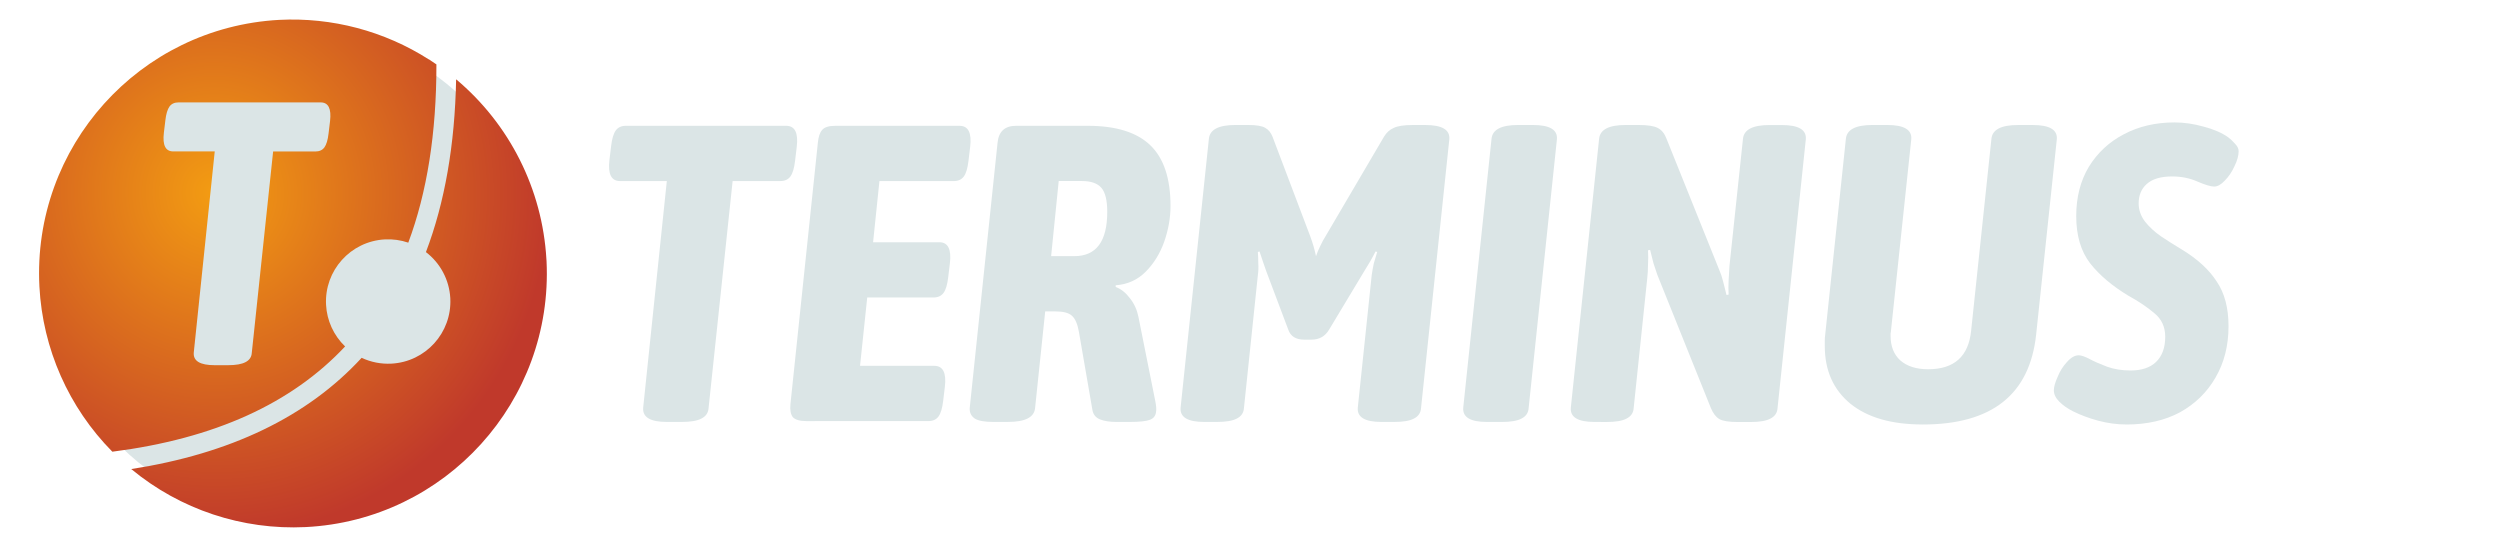
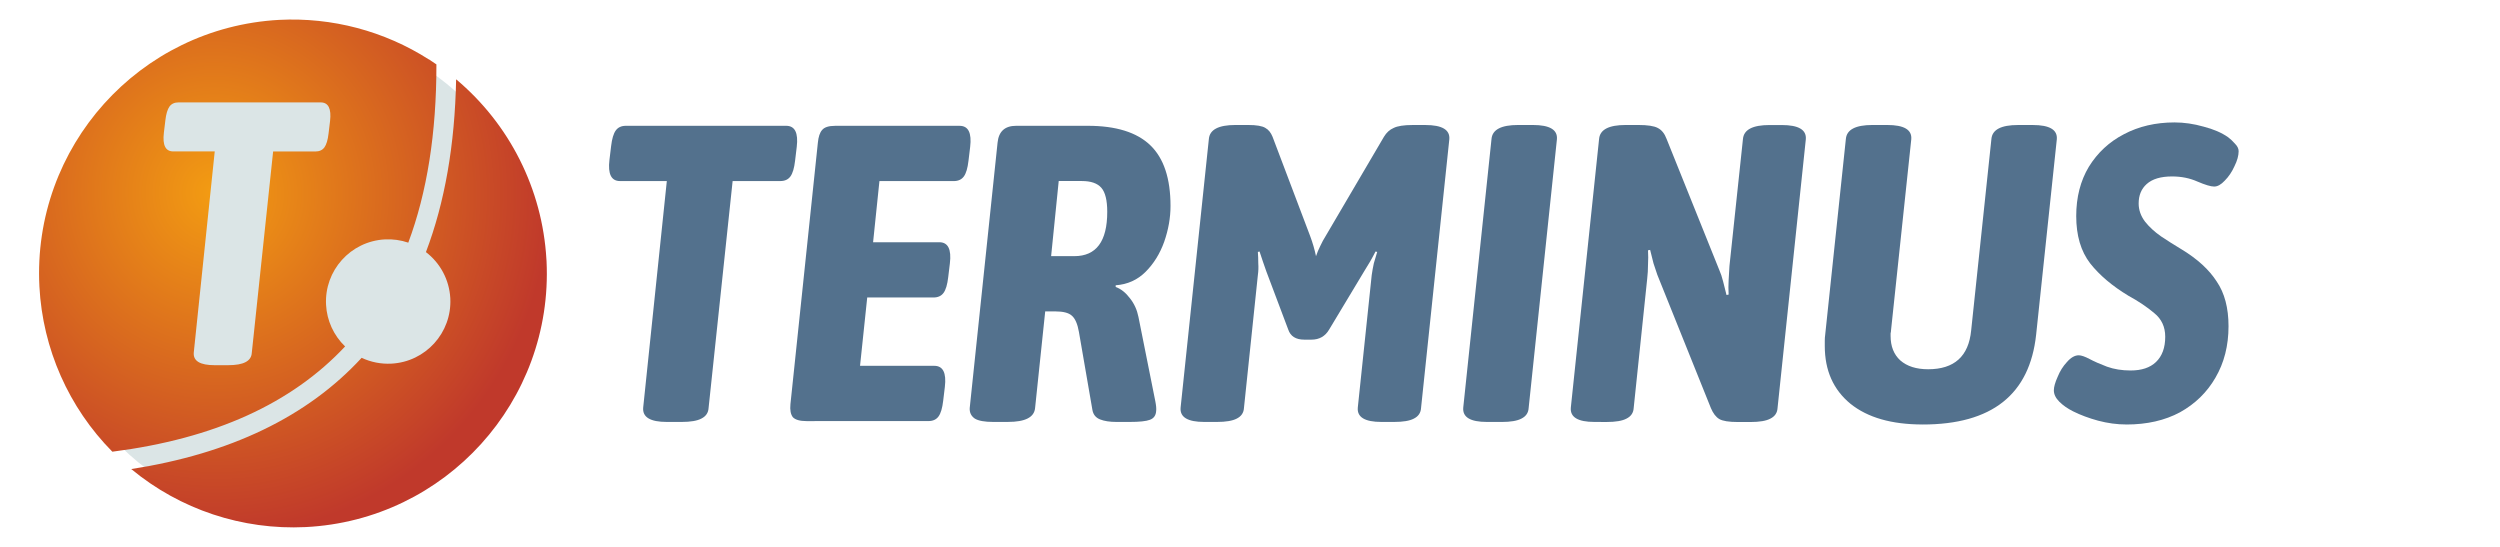
<svg xmlns="http://www.w3.org/2000/svg" xmlns:xlink="http://www.w3.org/1999/xlink" width="128" height="28" viewBox="0 0 33.867 7.408" version="1.1" id="svg1" xml:space="preserve">
  <defs id="defs1">
    <linearGradient id="linearGradient1">
      <stop style="stop-color:#f39c12;stop-opacity:1" offset="0" id="stop1" />
      <stop style="stop-color:#c0392b;stop-opacity:1" offset="1" id="stop2" />
    </linearGradient>
    <radialGradient xlink:href="#linearGradient1" id="radialGradient2" cx="29.905" cy="14.551" fx="29.905" fy="14.551" r="16.933" gradientUnits="userSpaceOnUse" gradientTransform="matrix(0.03327955,0.2728859,-0.2656017,0.03239121,5.780975,-6.021322)" />
  </defs>
  <g id="layer1">
    <path style="fill:#dbe5e6;fill-opacity:1;stroke:none;stroke-width:0.274;stroke-linecap:round;stroke-linejoin:round;paint-order:stroke markers fill" id="path2" d="M 7.273,3.545 A 3.307,3.307 0 0 1 4.135,7.007 3.307,3.307 0 0 1 0.666,3.877 3.307,3.307 0 0 1 3.789,0.402 3.307,3.307 0 0 1 7.271,3.518" />
    <path id="path1" style="fill:url(#radialGradient2);stroke:none;stroke-width:0.061;stroke-linecap:round;stroke-linejoin:round;paint-order:stroke markers fill" d="M 3.782,0.269 A 3.44,3.44 0 0 0 0.534,3.884 3.44,3.44 0 0 0 1.522,6.119 C 2.908,5.942 3.952,5.465 4.675,4.693 A 0.843,0.843 0 0 1 4.417,4.129 0.843,0.843 0 0 1 5.213,3.243 0.843,0.843 0 0 1 5.531,3.287 C 5.785,2.607 5.913,1.803 5.912,0.872 a 3.44,3.44 0 0 0 -0.098,-0.065 c -3.07e-4,-0.002 -1.12e-4,-0.004 -4.18e-4,-0.007 l -0.004,0.005 A 3.44,3.44 0 0 0 3.782,0.269 Z M 6.179,1.074 C 6.162,1.96 6.026,2.741 5.77,3.415 a 0.843,0.843 0 0 1 0.33,0.622 l 3.06e-4,0.007 A 0.843,0.843 0 0 1 5.301,4.926 0.843,0.843 0 0 1 4.899,4.847 C 4.165,5.645 3.119,6.146 1.778,6.354 a 3.44,3.44 0 0 0 2.363,0.786 3.44,3.44 0 0 0 3.263,-3.601 l -0.002,-0.029 A 3.44,3.44 0 0 0 6.179,1.074 Z M 2.418,1.387 h 1.926 c 0.105,0 0.147,0.085 0.127,0.254 l -0.02,0.167 c -0.01,0.088 -0.029,0.15 -0.056,0.188 -0.027,0.037 -0.068,0.056 -0.122,0.056 H 3.7 L 3.411,4.779 c -0.003,0.057 -0.032,0.1 -0.086,0.127 -0.051,0.027 -0.13,0.041 -0.238,0.041 H 2.909 c -0.199,0 -0.294,-0.057 -0.284,-0.172 L 2.909,2.051 H 2.347 c -0.105,0 -0.147,-0.084 -0.127,-0.253 l 0.02,-0.167 c 0.01,-0.088 0.029,-0.15 0.056,-0.188 0.027,-0.037 0.068,-0.056 0.122,-0.056 z" />
    <g id="g40" transform="matrix(0.3341718,0,0,0.3341718,7.956578,-16.00042)" style="fill-opacity:1;fill:#dbe5e6">
-       <path style="font-style:italic;font-weight:bold;font-size:17.101px;font-family:'Asap Condensed';-inkscape-font-specification:'Asap Condensed,  Bold Italic';letter-spacing:0px;fill:#dbe5e6;fill-opacity:1;stroke-width:1.603;stroke-linecap:round;stroke-linejoin:round;paint-order:stroke markers fill" d="m 62.391,65.088 q -0.564,0 -1.146,-0.154 -0.564,-0.154 -1.009,-0.376 -0.342,-0.171 -0.564,-0.393 -0.222,-0.222 -0.222,-0.462 0,-0.205 0.154,-0.547 0.137,-0.342 0.376,-0.599 0.239,-0.274 0.479,-0.274 0.154,0 0.445,0.154 0.291,0.154 0.701,0.308 0.428,0.154 0.958,0.154 0.667,0 1.026,-0.342 0.376,-0.359 0.376,-1.026 0,-0.599 -0.445,-0.958 -0.445,-0.376 -1.043,-0.701 -0.992,-0.599 -1.556,-1.317 -0.564,-0.735 -0.564,-1.915 0,-1.146 0.513,-2.001 0.53,-0.855 1.419,-1.317 0.906,-0.479 2.052,-0.479 0.581,0 1.18,0.171 0.599,0.154 0.992,0.428 0.137,0.103 0.274,0.257 0.154,0.154 0.154,0.308 0,0.274 -0.171,0.616 -0.154,0.342 -0.393,0.581 -0.222,0.239 -0.428,0.239 -0.205,0 -0.684,-0.205 -0.462,-0.205 -1.026,-0.205 -0.684,0 -1.026,0.308 -0.325,0.291 -0.325,0.787 0,0.393 0.257,0.735 0.257,0.325 0.65,0.599 0.41,0.274 0.838,0.53 0.958,0.581 1.419,1.3 0.479,0.701 0.479,1.813 0,1.18 -0.53,2.086 -0.513,0.889 -1.436,1.402 -0.923,0.496 -2.172,0.496 z" id="path10" />
-       <path style="font-style:italic;font-weight:bold;font-size:17.101px;font-family:'Asap Condensed';-inkscape-font-specification:'Asap Condensed,  Bold Italic';letter-spacing:0px;fill:#dbe5e6;fill-opacity:1;stroke-width:1.603;stroke-linecap:round;stroke-linejoin:round;paint-order:stroke markers fill" d="m 54.131,65.088 q -1.881,0 -2.924,-0.838 -1.043,-0.855 -1.043,-2.343 0,-0.12 0,-0.222 0,-0.12 0.017,-0.239 l 0.838,-7.935 q 0.051,-0.564 1.077,-0.564 h 0.599 q 1.026,0 0.975,0.581 l -0.821,7.747 q 0,0.051 -0.017,0.12 0,0.051 0,0.103 0,0.633 0.393,0.992 0.41,0.359 1.129,0.359 1.59,0 1.744,-1.573 l 0.821,-7.764 q 0.051,-0.564 1.077,-0.564 h 0.599 q 1.026,0 0.975,0.581 l -0.838,7.918 q -0.393,3.642 -4.6,3.642 z" id="path9" />
-       <path style="font-style:italic;font-weight:bold;font-size:17.101px;font-family:'Asap Condensed';-inkscape-font-specification:'Asap Condensed,  Bold Italic';letter-spacing:0px;fill:#dbe5e6;fill-opacity:1;stroke-width:1.603;stroke-linecap:round;stroke-linejoin:round;paint-order:stroke markers fill" d="m 40.827,64.985 q -1.009,0 -0.958,-0.581 l 1.146,-10.893 q 0.051,-0.564 1.077,-0.564 h 0.513 q 0.564,0 0.787,0.12 0.239,0.12 0.359,0.445 l 2.138,5.318 q 0.086,0.188 0.154,0.462 0.068,0.274 0.137,0.547 l 0.086,-0.017 q -0.017,-0.291 0,-0.581 0.017,-0.291 0.034,-0.581 l 0.547,-5.147 q 0.051,-0.564 1.077,-0.564 h 0.496 q 1.026,0 0.975,0.581 l -1.146,10.893 q -0.017,0.291 -0.291,0.428 -0.257,0.137 -0.804,0.137 h -0.513 q -0.547,0 -0.752,-0.12 -0.205,-0.12 -0.342,-0.445 l -2.172,-5.404 q -0.068,-0.188 -0.154,-0.462 -0.068,-0.274 -0.137,-0.547 l -0.086,0.017 q 0.017,0.291 0,0.581 0,0.291 -0.034,0.581 l -0.547,5.233 q -0.017,0.291 -0.291,0.428 -0.257,0.137 -0.804,0.137 z" id="path8" />
-       <path style="font-style:italic;font-weight:bold;font-size:17.101px;font-family:'Asap Condensed';-inkscape-font-specification:'Asap Condensed,  Bold Italic';letter-spacing:0px;fill:#dbe5e6;fill-opacity:1;stroke-width:1.603;stroke-linecap:round;stroke-linejoin:round;paint-order:stroke markers fill" d="m 36.466,64.985 q -1.009,0 -0.958,-0.581 l 1.146,-10.893 q 0.051,-0.564 1.077,-0.564 h 0.599 q 1.026,0 0.975,0.581 l -1.146,10.893 q -0.017,0.291 -0.291,0.428 -0.257,0.137 -0.804,0.137 z" id="path7" />
-       <path style="font-style:italic;font-weight:bold;font-size:17.101px;font-family:'Asap Condensed';-inkscape-font-specification:'Asap Condensed,  Bold Italic';letter-spacing:0px;fill:#dbe5e6;fill-opacity:1;stroke-width:1.603;stroke-linecap:round;stroke-linejoin:round;paint-order:stroke markers fill" d="m 25.008,64.985 q -1.009,0 -0.958,-0.581 l 1.146,-10.893 q 0.051,-0.564 1.077,-0.564 h 0.513 q 0.513,0 0.701,0.12 0.188,0.103 0.291,0.359 l 1.522,4.019 q 0.154,0.41 0.239,0.821 0.068,-0.205 0.171,-0.41 0.103,-0.222 0.222,-0.41 l 2.36,-4.019 q 0.154,-0.257 0.393,-0.359 0.239,-0.12 0.77,-0.12 h 0.513 q 1.026,0 0.975,0.581 l -1.146,10.893 q -0.017,0.291 -0.291,0.428 Q 33.251,64.985 32.704,64.985 H 32.191 q -1.009,0 -0.958,-0.581 l 0.564,-5.37 q 0.034,-0.239 0.086,-0.479 0.068,-0.239 0.137,-0.462 l -0.068,-0.017 q -0.103,0.205 -0.222,0.41 -0.12,0.205 -0.239,0.393 l -1.419,2.36 q -0.239,0.41 -0.718,0.41 h -0.291 q -0.513,0 -0.65,-0.41 l -0.889,-2.36 q -0.068,-0.188 -0.137,-0.393 -0.068,-0.205 -0.137,-0.41 l -0.068,0.017 q 0.017,0.222 0.017,0.462 0.017,0.239 -0.017,0.479 l -0.564,5.387 q -0.017,0.291 -0.291,0.428 Q 26.069,64.985 25.521,64.985 Z" id="path6" />
-       <path style="font-style:italic;font-weight:bold;font-size:17.101px;font-family:'Asap Condensed';-inkscape-font-specification:'Asap Condensed,  Bold Italic';letter-spacing:0px;fill:#dbe5e6;fill-opacity:1;stroke-width:1.603;stroke-linecap:round;stroke-linejoin:round;paint-order:stroke markers fill" d="m 16.458,64.985 q -0.53,0 -0.752,-0.137 -0.222,-0.154 -0.205,-0.428 l 1.129,-10.756 q 0.068,-0.684 0.752,-0.684 h 2.907 q 1.71,0 2.531,0.787 0.821,0.787 0.821,2.463 0,0.718 -0.257,1.454 -0.257,0.718 -0.752,1.214 -0.496,0.496 -1.214,0.547 v 0.068 q 0.325,0.12 0.581,0.462 0.257,0.325 0.342,0.752 l 0.684,3.42 q 0.051,0.257 0.034,0.393 -0.017,0.274 -0.257,0.359 -0.222,0.086 -0.821,0.086 h -0.53 q -0.41,0 -0.667,-0.103 -0.257,-0.103 -0.308,-0.376 l -0.547,-3.164 q -0.086,-0.496 -0.291,-0.667 -0.188,-0.171 -0.667,-0.171 h -0.41 l -0.41,3.916 q -0.051,0.564 -1.094,0.564 z m 2.343,-6.721 h 0.941 q 1.334,0 1.334,-1.796 0,-0.701 -0.239,-0.975 -0.239,-0.274 -0.787,-0.274 h -0.941 z" id="path5" />
-       <path style="font-style:italic;font-weight:bold;font-size:17.101px;font-family:'Asap Condensed';-inkscape-font-specification:'Asap Condensed,  Bold Italic';letter-spacing:0px;fill:#dbe5e6;fill-opacity:1;stroke-width:1.603;stroke-linecap:round;stroke-linejoin:round;paint-order:stroke markers fill" d="m 8.882,64.951 q -0.393,0 -0.547,-0.154 Q 8.198,64.626 8.233,64.267 l 1.112,-10.602 q 0.034,-0.359 0.171,-0.513 0.137,-0.171 0.53,-0.171 h 5.045 q 0.53,0 0.428,0.855 l -0.068,0.564 q -0.051,0.445 -0.188,0.633 -0.137,0.188 -0.41,0.188 H 11.841 L 11.584,57.7 h 2.685 q 0.53,0 0.428,0.855 l -0.068,0.564 q -0.051,0.445 -0.188,0.633 -0.137,0.188 -0.41,0.188 h -2.685 l -0.291,2.77 h 3.01 q 0.53,0 0.428,0.855 l -0.068,0.564 q -0.051,0.445 -0.188,0.633 -0.137,0.188 -0.41,0.188 z" id="path4" />
-       <path style="font-style:italic;font-weight:bold;font-size:17.101px;font-family:'Asap Condensed';-inkscape-font-specification:'Asap Condensed,  Bold Italic';letter-spacing:0px;fill:#dbe5e6;fill-opacity:1;stroke-width:1.603;stroke-linecap:round;stroke-linejoin:round;paint-order:stroke markers fill" d="m 3.222,64.985 q -1.009,0 -0.958,-0.581 L 3.222,55.22 H 1.324 q -0.53,0 -0.428,-0.855 l 0.068,-0.564 Q 1.016,53.356 1.153,53.168 1.29,52.98 1.563,52.98 h 6.498 q 0.53,0 0.428,0.855 l -0.068,0.564 q -0.051,0.445 -0.188,0.633 -0.137,0.188 -0.41,0.188 H 5.89 l -0.975,9.2 Q 4.898,64.711 4.624,64.848 4.368,64.985 3.821,64.985 Z" id="text4" />
+       <path style="font-style:italic;font-weight:bold;font-size:17.101px;font-family:'Asap Condensed';-inkscape-font-specification:'Asap Condensed,  Bold Italic';letter-spacing:0px;fill:#53718d;fill-opacity:1;stroke-width:1.603;stroke-linecap:round;stroke-linejoin:round;paint-order:stroke markers fill" d="m 62.391,65.088 q -0.564,0 -1.146,-0.154 -0.564,-0.154 -1.009,-0.376 -0.342,-0.171 -0.564,-0.393 -0.222,-0.222 -0.222,-0.462 0,-0.205 0.154,-0.547 0.137,-0.342 0.376,-0.599 0.239,-0.274 0.479,-0.274 0.154,0 0.445,0.154 0.291,0.154 0.701,0.308 0.428,0.154 0.958,0.154 0.667,0 1.026,-0.342 0.376,-0.359 0.376,-1.026 0,-0.599 -0.445,-0.958 -0.445,-0.376 -1.043,-0.701 -0.992,-0.599 -1.556,-1.317 -0.564,-0.735 -0.564,-1.915 0,-1.146 0.513,-2.001 0.53,-0.855 1.419,-1.317 0.906,-0.479 2.052,-0.479 0.581,0 1.18,0.171 0.599,0.154 0.992,0.428 0.137,0.103 0.274,0.257 0.154,0.154 0.154,0.308 0,0.274 -0.171,0.616 -0.154,0.342 -0.393,0.581 -0.222,0.239 -0.428,0.239 -0.205,0 -0.684,-0.205 -0.462,-0.205 -1.026,-0.205 -0.684,0 -1.026,0.308 -0.325,0.291 -0.325,0.787 0,0.393 0.257,0.735 0.257,0.325 0.65,0.599 0.41,0.274 0.838,0.53 0.958,0.581 1.419,1.3 0.479,0.701 0.479,1.813 0,1.18 -0.53,2.086 -0.513,0.889 -1.436,1.402 -0.923,0.496 -2.172,0.496 z" id="path10" />
+       <path style="font-style:italic;font-weight:bold;font-size:17.101px;font-family:'Asap Condensed';-inkscape-font-specification:'Asap Condensed,  Bold Italic';letter-spacing:0px;fill:#53718d;fill-opacity:1;stroke-width:1.603;stroke-linecap:round;stroke-linejoin:round;paint-order:stroke markers fill" d="m 54.131,65.088 q -1.881,0 -2.924,-0.838 -1.043,-0.855 -1.043,-2.343 0,-0.12 0,-0.222 0,-0.12 0.017,-0.239 l 0.838,-7.935 q 0.051,-0.564 1.077,-0.564 h 0.599 q 1.026,0 0.975,0.581 l -0.821,7.747 q 0,0.051 -0.017,0.12 0,0.051 0,0.103 0,0.633 0.393,0.992 0.41,0.359 1.129,0.359 1.59,0 1.744,-1.573 l 0.821,-7.764 q 0.051,-0.564 1.077,-0.564 h 0.599 q 1.026,0 0.975,0.581 l -0.838,7.918 q -0.393,3.642 -4.6,3.642 z" id="path9" />
+       <path style="font-style:italic;font-weight:bold;font-size:17.101px;font-family:'Asap Condensed';-inkscape-font-specification:'Asap Condensed,  Bold Italic';letter-spacing:0px;fill:#53718d;fill-opacity:1;stroke-width:1.603;stroke-linecap:round;stroke-linejoin:round;paint-order:stroke markers fill" d="m 40.827,64.985 q -1.009,0 -0.958,-0.581 l 1.146,-10.893 q 0.051,-0.564 1.077,-0.564 h 0.513 q 0.564,0 0.787,0.12 0.239,0.12 0.359,0.445 l 2.138,5.318 q 0.086,0.188 0.154,0.462 0.068,0.274 0.137,0.547 l 0.086,-0.017 q -0.017,-0.291 0,-0.581 0.017,-0.291 0.034,-0.581 l 0.547,-5.147 q 0.051,-0.564 1.077,-0.564 h 0.496 q 1.026,0 0.975,0.581 l -1.146,10.893 q -0.017,0.291 -0.291,0.428 -0.257,0.137 -0.804,0.137 h -0.513 q -0.547,0 -0.752,-0.12 -0.205,-0.12 -0.342,-0.445 l -2.172,-5.404 q -0.068,-0.188 -0.154,-0.462 -0.068,-0.274 -0.137,-0.547 l -0.086,0.017 q 0.017,0.291 0,0.581 0,0.291 -0.034,0.581 l -0.547,5.233 q -0.017,0.291 -0.291,0.428 -0.257,0.137 -0.804,0.137 z" id="path8" />
+       <path style="font-style:italic;font-weight:bold;font-size:17.101px;font-family:'Asap Condensed';-inkscape-font-specification:'Asap Condensed,  Bold Italic';letter-spacing:0px;fill:#53718d;fill-opacity:1;stroke-width:1.603;stroke-linecap:round;stroke-linejoin:round;paint-order:stroke markers fill" d="m 36.466,64.985 q -1.009,0 -0.958,-0.581 l 1.146,-10.893 q 0.051,-0.564 1.077,-0.564 h 0.599 q 1.026,0 0.975,0.581 l -1.146,10.893 q -0.017,0.291 -0.291,0.428 -0.257,0.137 -0.804,0.137 z" id="path7" />
+       <path style="font-style:italic;font-weight:bold;font-size:17.101px;font-family:'Asap Condensed';-inkscape-font-specification:'Asap Condensed,  Bold Italic';letter-spacing:0px;fill:#53718d;fill-opacity:1;stroke-width:1.603;stroke-linecap:round;stroke-linejoin:round;paint-order:stroke markers fill" d="m 25.008,64.985 q -1.009,0 -0.958,-0.581 l 1.146,-10.893 q 0.051,-0.564 1.077,-0.564 h 0.513 q 0.513,0 0.701,0.12 0.188,0.103 0.291,0.359 l 1.522,4.019 q 0.154,0.41 0.239,0.821 0.068,-0.205 0.171,-0.41 0.103,-0.222 0.222,-0.41 l 2.36,-4.019 q 0.154,-0.257 0.393,-0.359 0.239,-0.12 0.77,-0.12 h 0.513 q 1.026,0 0.975,0.581 l -1.146,10.893 q -0.017,0.291 -0.291,0.428 Q 33.251,64.985 32.704,64.985 H 32.191 q -1.009,0 -0.958,-0.581 l 0.564,-5.37 q 0.034,-0.239 0.086,-0.479 0.068,-0.239 0.137,-0.462 l -0.068,-0.017 q -0.103,0.205 -0.222,0.41 -0.12,0.205 -0.239,0.393 l -1.419,2.36 q -0.239,0.41 -0.718,0.41 h -0.291 q -0.513,0 -0.65,-0.41 l -0.889,-2.36 q -0.068,-0.188 -0.137,-0.393 -0.068,-0.205 -0.137,-0.41 l -0.068,0.017 q 0.017,0.222 0.017,0.462 0.017,0.239 -0.017,0.479 l -0.564,5.387 q -0.017,0.291 -0.291,0.428 Q 26.069,64.985 25.521,64.985 Z" id="path6" />
+       <path style="font-style:italic;font-weight:bold;font-size:17.101px;font-family:'Asap Condensed';-inkscape-font-specification:'Asap Condensed,  Bold Italic';letter-spacing:0px;fill:#53718d;fill-opacity:1;stroke-width:1.603;stroke-linecap:round;stroke-linejoin:round;paint-order:stroke markers fill" d="m 16.458,64.985 q -0.53,0 -0.752,-0.137 -0.222,-0.154 -0.205,-0.428 l 1.129,-10.756 q 0.068,-0.684 0.752,-0.684 h 2.907 q 1.71,0 2.531,0.787 0.821,0.787 0.821,2.463 0,0.718 -0.257,1.454 -0.257,0.718 -0.752,1.214 -0.496,0.496 -1.214,0.547 v 0.068 q 0.325,0.12 0.581,0.462 0.257,0.325 0.342,0.752 l 0.684,3.42 q 0.051,0.257 0.034,0.393 -0.017,0.274 -0.257,0.359 -0.222,0.086 -0.821,0.086 h -0.53 q -0.41,0 -0.667,-0.103 -0.257,-0.103 -0.308,-0.376 l -0.547,-3.164 q -0.086,-0.496 -0.291,-0.667 -0.188,-0.171 -0.667,-0.171 h -0.41 l -0.41,3.916 q -0.051,0.564 -1.094,0.564 z m 2.343,-6.721 h 0.941 q 1.334,0 1.334,-1.796 0,-0.701 -0.239,-0.975 -0.239,-0.274 -0.787,-0.274 h -0.941 z" id="path5" />
+       <path style="font-style:italic;font-weight:bold;font-size:17.101px;font-family:'Asap Condensed';-inkscape-font-specification:'Asap Condensed,  Bold Italic';letter-spacing:0px;fill:#53718d;fill-opacity:1;stroke-width:1.603;stroke-linecap:round;stroke-linejoin:round;paint-order:stroke markers fill" d="m 8.882,64.951 q -0.393,0 -0.547,-0.154 Q 8.198,64.626 8.233,64.267 l 1.112,-10.602 q 0.034,-0.359 0.171,-0.513 0.137,-0.171 0.53,-0.171 h 5.045 q 0.53,0 0.428,0.855 l -0.068,0.564 q -0.051,0.445 -0.188,0.633 -0.137,0.188 -0.41,0.188 H 11.841 L 11.584,57.7 h 2.685 q 0.53,0 0.428,0.855 l -0.068,0.564 q -0.051,0.445 -0.188,0.633 -0.137,0.188 -0.41,0.188 h -2.685 l -0.291,2.77 h 3.01 q 0.53,0 0.428,0.855 l -0.068,0.564 q -0.051,0.445 -0.188,0.633 -0.137,0.188 -0.41,0.188 z" id="path4" />
+       <path style="font-style:italic;font-weight:bold;font-size:17.101px;font-family:'Asap Condensed';-inkscape-font-specification:'Asap Condensed,  Bold Italic';letter-spacing:0px;fill:#53718d;fill-opacity:1;stroke-width:1.603;stroke-linecap:round;stroke-linejoin:round;paint-order:stroke markers fill" d="m 3.222,64.985 q -1.009,0 -0.958,-0.581 L 3.222,55.22 H 1.324 q -0.53,0 -0.428,-0.855 l 0.068,-0.564 Q 1.016,53.356 1.153,53.168 1.29,52.98 1.563,52.98 h 6.498 q 0.53,0 0.428,0.855 l -0.068,0.564 q -0.051,0.445 -0.188,0.633 -0.137,0.188 -0.41,0.188 H 5.89 l -0.975,9.2 Q 4.898,64.711 4.624,64.848 4.368,64.985 3.821,64.985 Z" id="text4" />
    </g>
  </g>
</svg>
